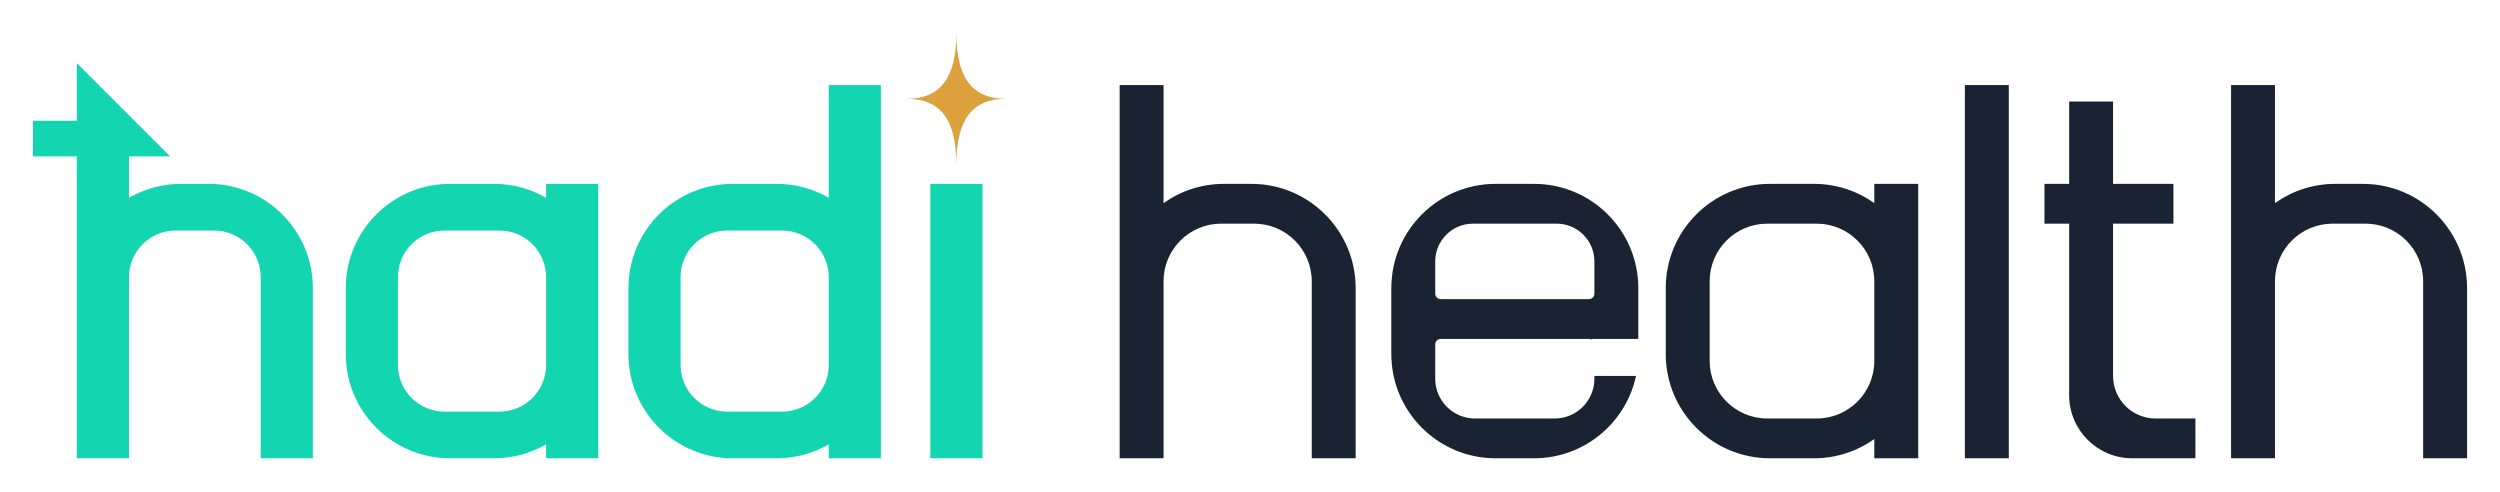
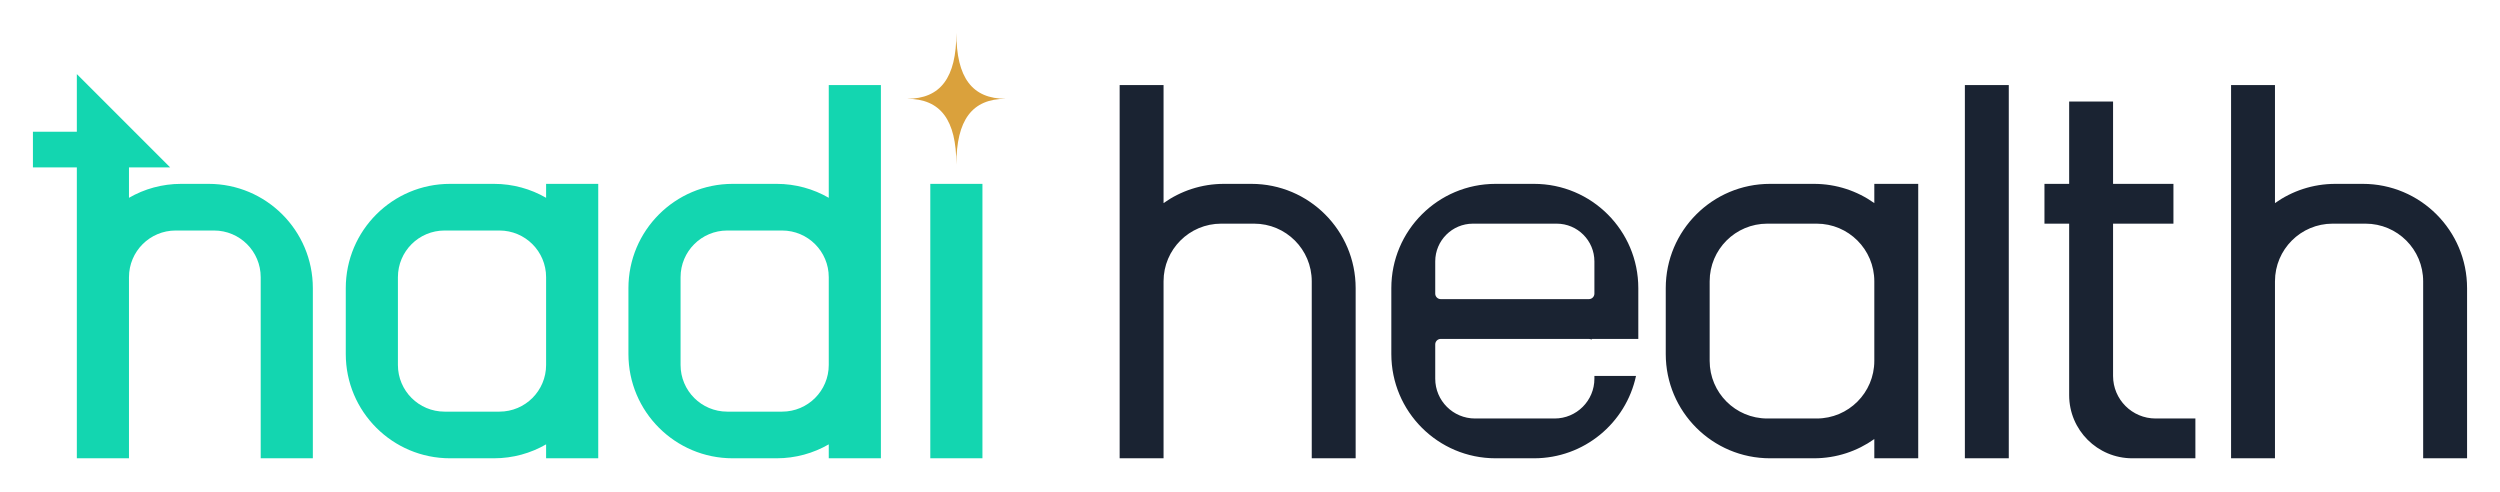
<svg xmlns="http://www.w3.org/2000/svg" viewBox="-28 -167 911 179" role="img" aria-label="Hadi Health">
-   <path fill="#13D6B0" d="M239 -100L255 -100C261.92 -100 268.41 -98.15 274 -94.92L274 -136L293 -136L293 0L274 0L274 -5.08C268.41 -1.85 261.92 0 255 0L239 0C218.01 0 201 -17.01 201 -38L201 -62C201 -82.99 218.01 -100 239 -100ZM136 -100L152 -100C158.92 -100 165.41 -98.15 171 -94.92L171 -100L190 -100L190 0L171 0L171 -5.08C165.41 -1.85 158.92 0 152 0L136 0C115.01 0 98 -17.01 98 -38L98 -62C98 -82.99 115.01 -100 136 -100ZM0 -144L34 -110L19 -110L19 -94.92C24.59 -98.15 31.08 -100 38 -100L48 -100C68.99 -100 86 -82.99 86 -62L86 0L67 0L67 -66C67 -75.39 59.39 -83 50 -83L36 -83C26.61 -83 19 -75.39 19 -66L19 0L0 0L0 -110L-16 -110L-16 -123L0 -123ZM237 -83C227.61 -83 220 -75.39 220 -66L220 -34C220 -24.61 227.61 -17 237 -17L257 -17C266.39 -17 274 -24.61 274 -34L274 -66C274 -75.39 266.39 -83 257 -83ZM134 -83C124.61 -83 117 -75.39 117 -66L117 -34C117 -24.61 124.61 -17 134 -17L154 -17C163.39 -17 171 -24.61 171 -34L171 -66C171 -75.39 163.39 -83 154 -83ZM311 -100L330 -100L330 0L311 0Z" />
+   <path fill="#13D6B0" d="M239 -100L255 -100C261.92 -100 268.41 -98.15 274 -94.92L274 -136L293 -136L293 0L274 0L274 -5.08C268.41 -1.85 261.92 0 255 0L239 0C218.01 0 201 -17.01 201 -38L201 -62C201 -82.99 218.01 -100 239 -100ZM136 -100L152 -100C158.92 -100 165.41 -98.15 171 -94.92L171 -100L190 -100L190 0L171 0L171 -5.08C165.41 -1.85 158.92 0 152 0L136 0C115.01 0 98 -17.01 98 -38L98 -62C98 -82.99 115.01 -100 136 -100ZM0 -140L34 -106L19 -106L19 -94.92C24.59 -98.15 31.08 -100 38 -100L48 -100C68.99 -100 86 -82.99 86 -62L86 0L67 0L67 -66C67 -75.39 59.39 -83 50 -83L36 -83C26.61 -83 19 -75.39 19 -66L19 0L0 0L0 -106L-16 -106L-16 -119L0 -119ZM237 -83C227.61 -83 220 -75.39 220 -66L220 -34C220 -24.61 227.61 -17 237 -17L257 -17C266.39 -17 274 -24.61 274 -34L274 -66C274 -75.39 266.39 -83 257 -83ZM134 -83C124.61 -83 117 -75.39 117 -66L117 -34C117 -24.61 124.61 -17 134 -17L154 -17C163.39 -17 171 -24.61 171 -34L171 -66C171 -75.39 163.39 -83 154 -83ZM311 -100L330 -100L330 0L311 0Z" />
  <path fill="#DAA13C" d="M320.5 -155C320.5 -138.68 326.26 -131 338.5 -131C326.26 -131 320.5 -123.32 320.5 -107C320.5 -123.32 314.74 -131 302.5 -131C314.74 -131 320.5 -138.68 320.5 -155Z" />
  <path fill="#1A2332" d="M617 -100L633 -100C641.2 -100 648.79 -97.4 655 -92.99L655 -100L671 -100L671 0L655 0L655 -7.01C648.79 -2.6 641.2 0 633 0L617 0C596.01 0 579 -17.01 579 -38L579 -62C579 -82.99 596.01 -100 617 -100ZM517 -100L531 -100C551.99 -100 569 -82.99 569 -62L569 -43.5L552 -43.5L552 -43.23C551.71 -43.4 551.36 -43.5 551 -43.5L497 -43.5C495.9 -43.5 495 -42.6 495 -41.5L495 -29C495 -20.99 501.49 -14.5 509.5 -14.5L538.5 -14.5C546.51 -14.5 553 -20.99 553 -29L553 -30L568.16 -30C564.48 -12.85 549.24 0 531 0L517 0C496.01 0 479 -17.01 479 -38L479 -62C479 -82.99 496.01 -100 517 -100ZM380 -136L396 -136L396 -92.99C402.21 -97.4 409.8 -100 418 -100L428 -100C448.99 -100 466 -82.99 466 -62L466 0L450 0L450 -64.5C450 -76.1 440.6 -85.5 429 -85.5L417 -85.5C405.4 -85.5 396 -76.1 396 -64.5L396 0L380 0ZM785 -136L801 -136L801 -92.99C807.21 -97.4 814.8 -100 823 -100L833 -100C853.99 -100 871 -82.99 871 -62L871 0L855 0L855 -64.5C855 -76.1 845.6 -85.5 834 -85.5L822 -85.5C810.4 -85.5 801 -76.1 801 -64.5L801 0L785 0ZM616 -85.5C604.4 -85.5 595 -76.1 595 -64.5L595 -35.5C595 -23.9 604.4 -14.5 616 -14.5L634 -14.5C645.6 -14.5 655 -23.9 655 -35.5L655 -64.5C655 -76.1 645.6 -85.5 634 -85.5ZM726 -130L742 -130L742 -100L764 -100L764 -85.5L742 -85.5L742 -30C742 -21.44 748.94 -14.5 757.5 -14.5L772 -14.5L772 0L749 0C736.3 0 726 -10.3 726 -23L726 -85.5L717 -85.5L717 -100L726 -100ZM688 -136L704 -136L704 0L688 0ZM508.75 -85.5C501.16 -85.5 495 -79.34 495 -71.75L495 -60C495 -58.9 495.9 -58 497 -58L551 -58C552.1 -58 553 -58.9 553 -60L553 -71.75C553 -79.34 546.84 -85.5 539.25 -85.5Z" />
</svg>
